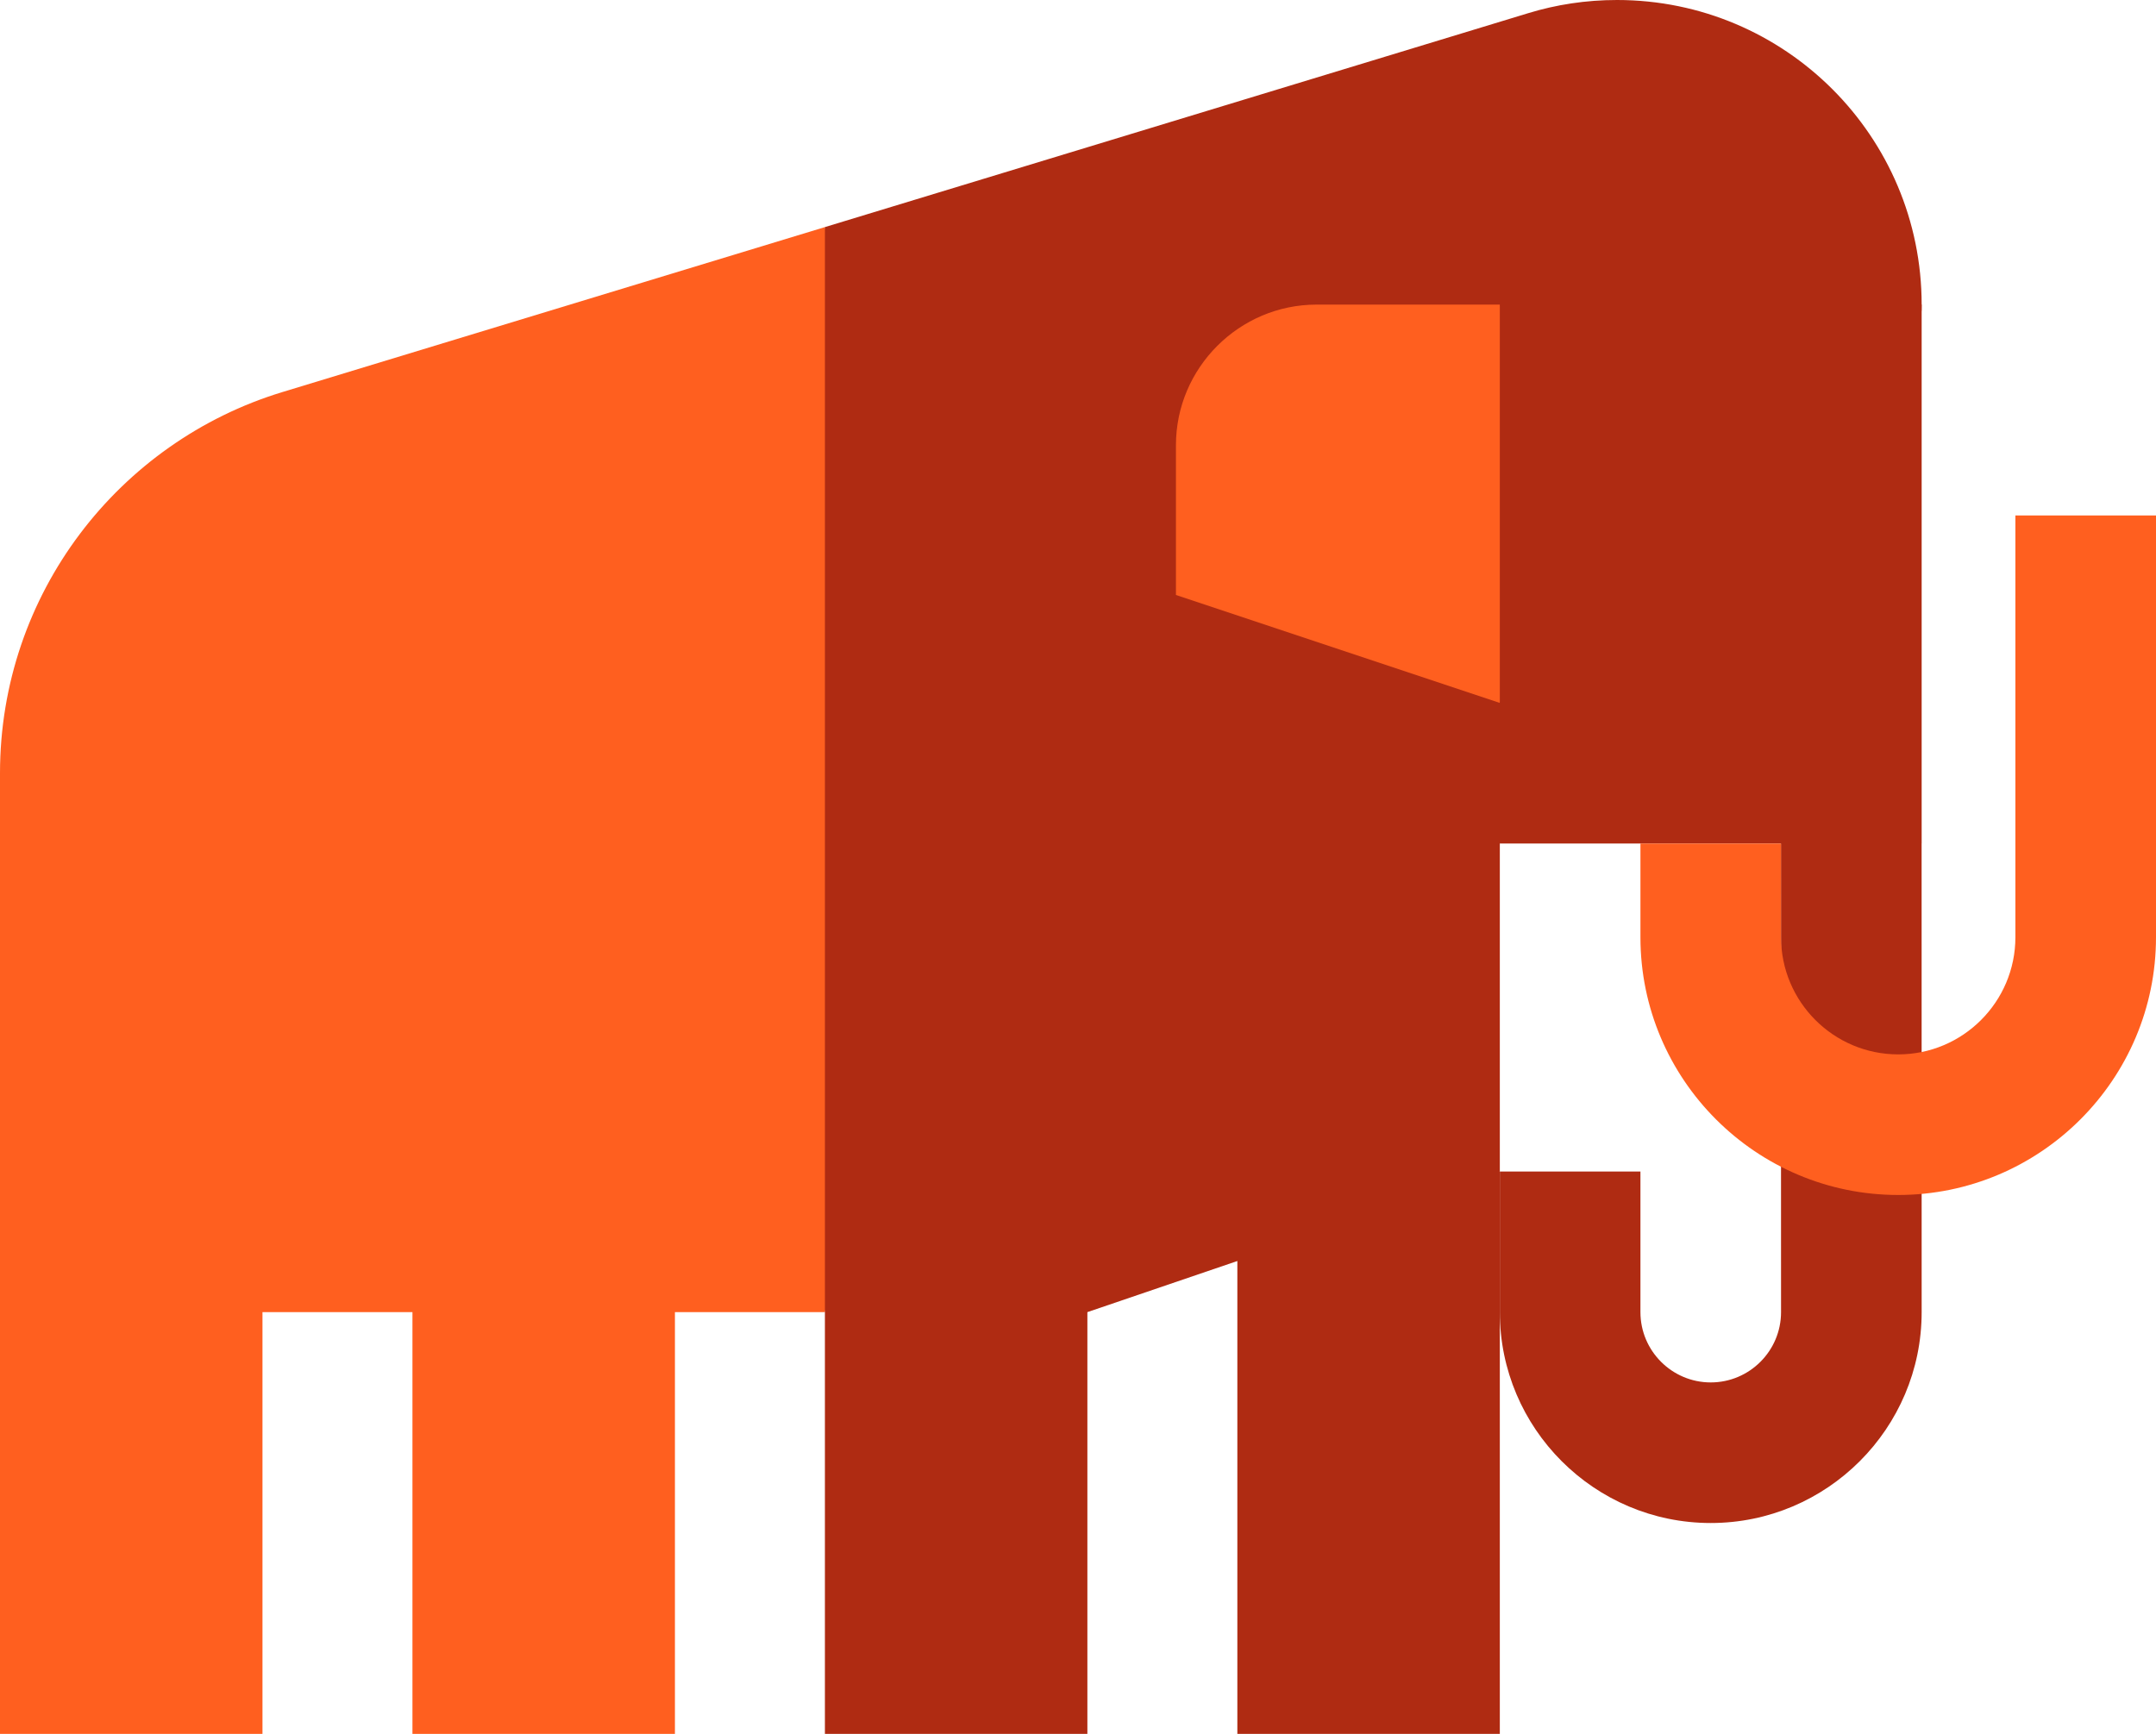
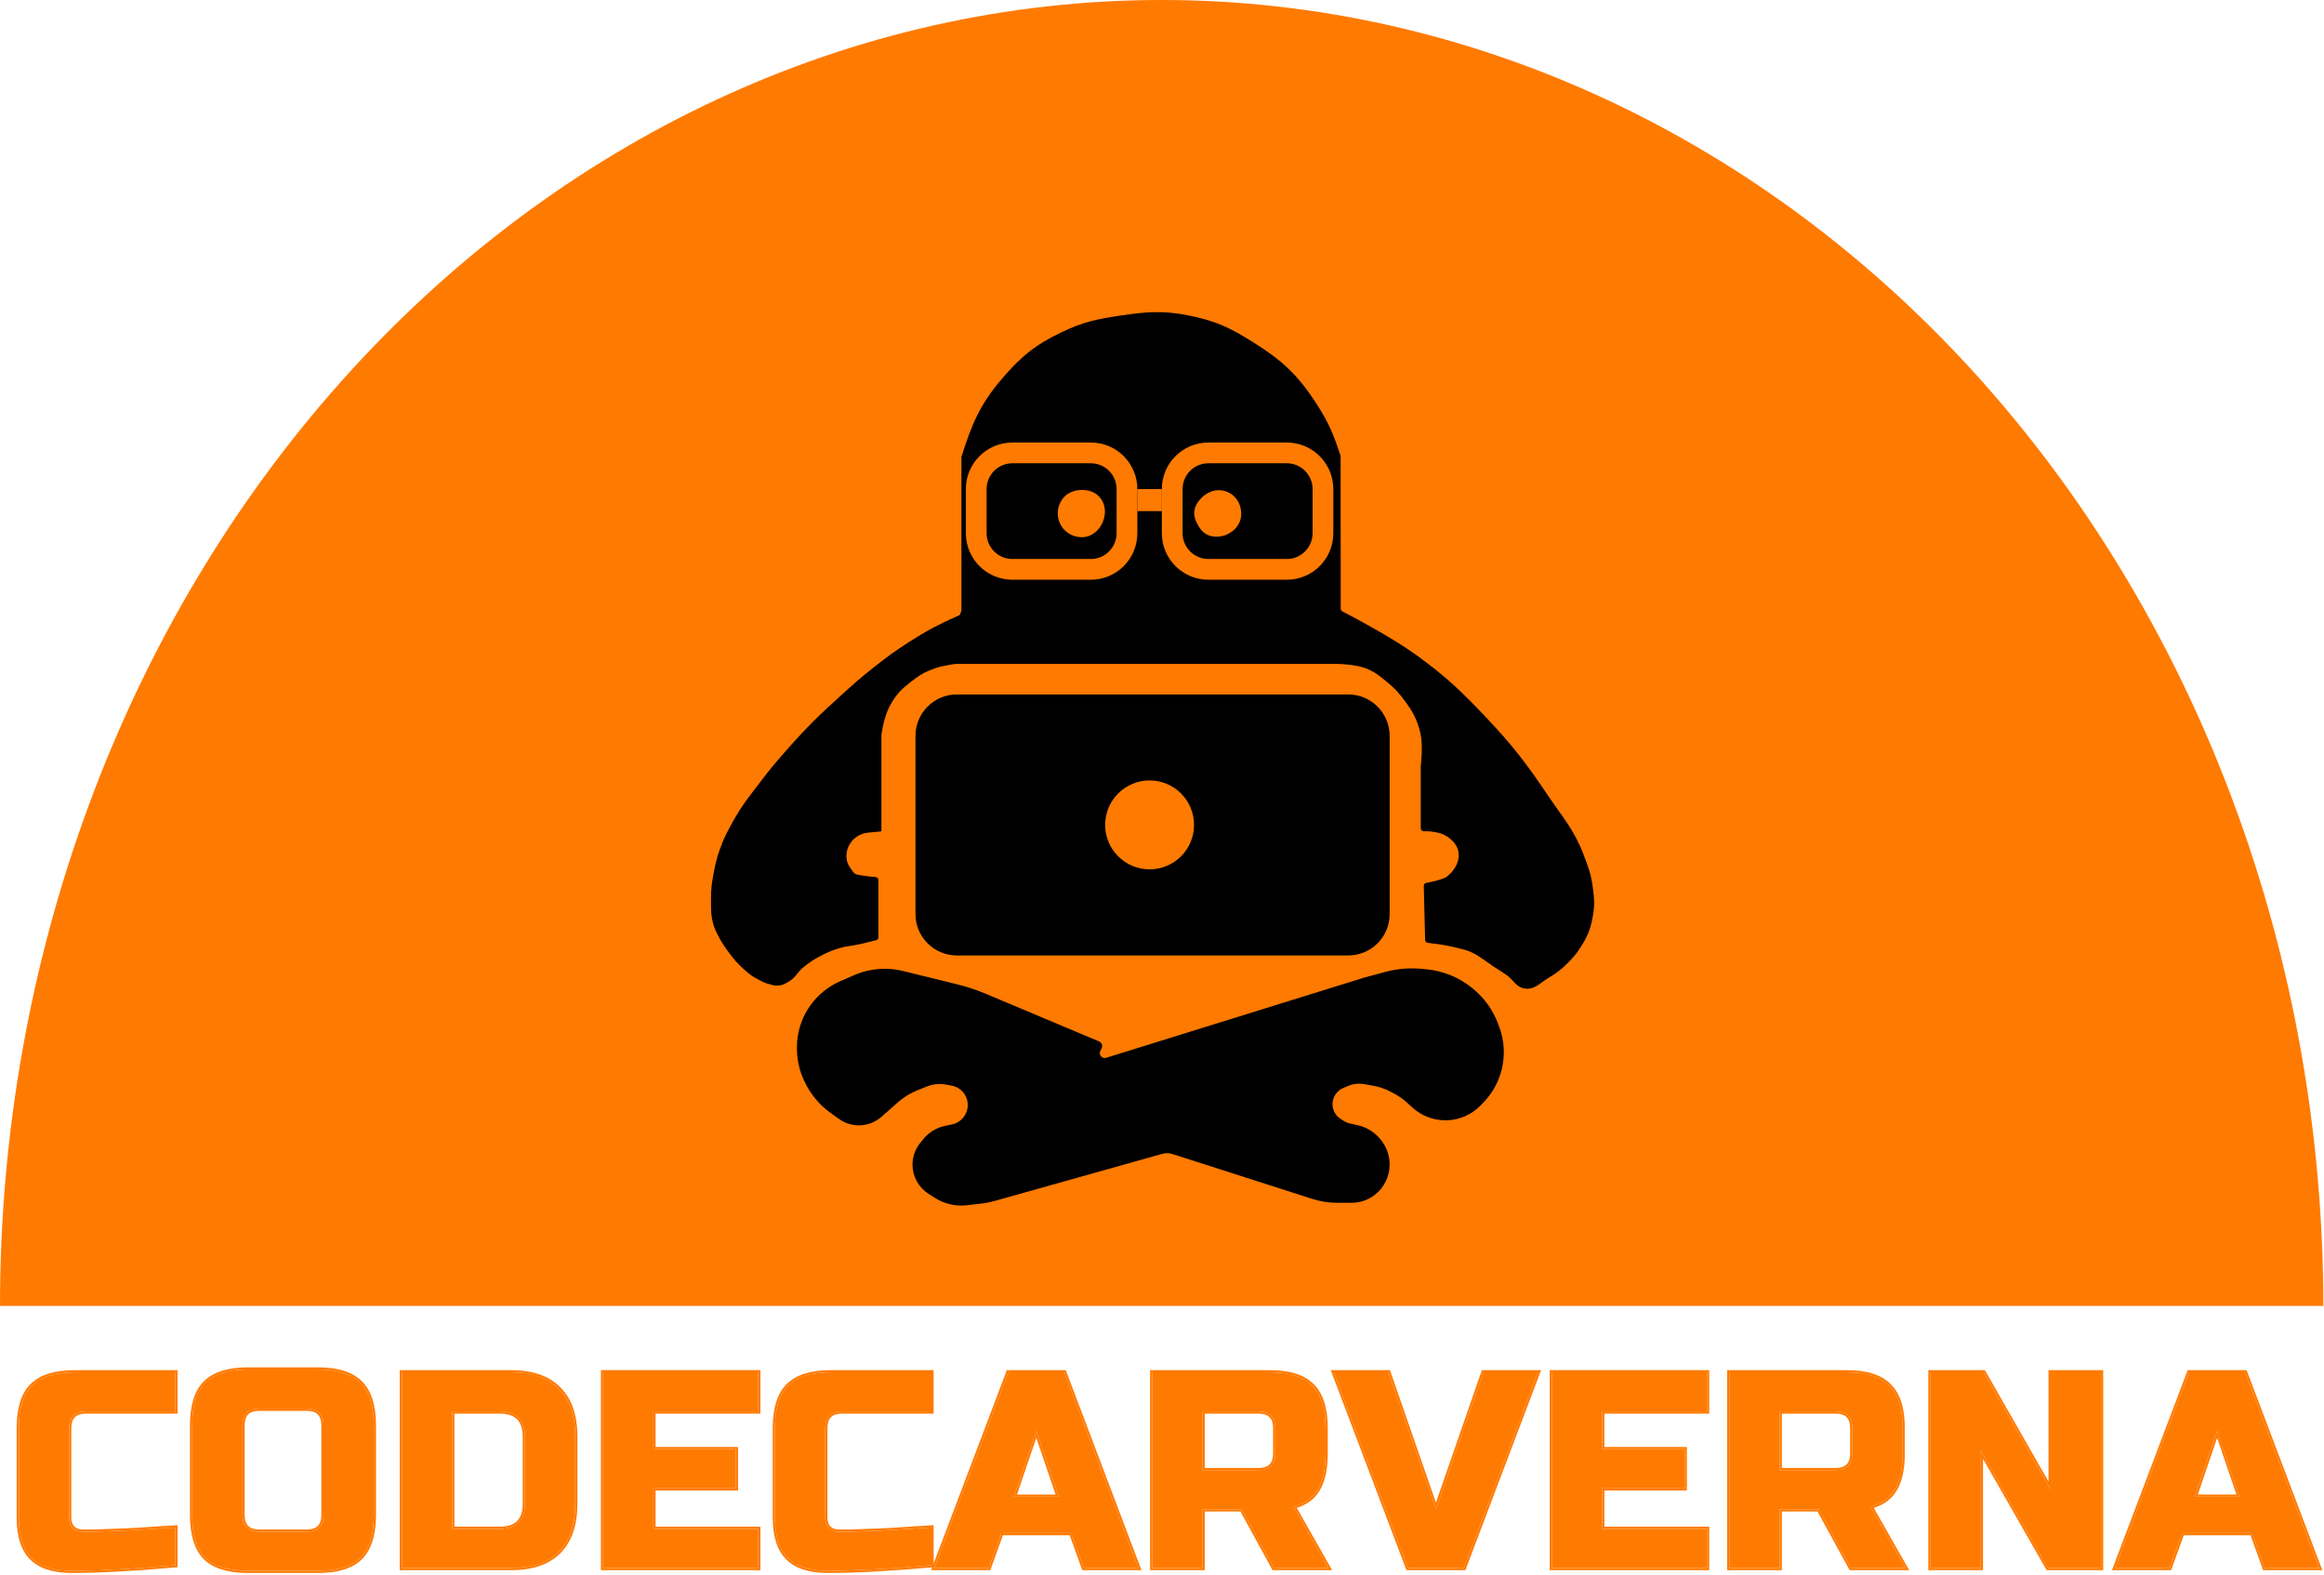
- <svg xmlns="http://www.w3.org/2000/svg" width="460" height="370" viewBox="0 0 460 370" fill="none">
-   <path d="M320 370H264V237.5L320 250V370Z" fill="#AF2B12" />
-   <path d="M144 260H88V370H144V260Z" fill="#FF5F1F" />
-   <path d="M176 48.46L60.23 83.67C25.37 94.28 0 126.67 0 165V252.5C0 268.403 0 280 0 280V370H56V280H176L196 164.23L176 48.46Z" fill="#FF5F1F" />
-   <path d="M409.98 66.33C409.98 65.89 410 65.45 410 65C410 29.1 380.9 0 345 0C338.41 0 332.05 0.98 326.06 2.81L176 48.46V370H232V280L320 250V180L409.98 66.33Z" fill="#AF2B12" />
-   <path d="M280.898 65C264.398 65 250.898 78.5 250.898 95V126.96L320 150L340 107.5L320 65H280.898Z" fill="#FF5F1F" />
-   <path d="M410 65H320V180H379.98L380 280C380 288.27 373.27 295 365 295C356.73 295 350 288.27 350 280V250H320V280C320 304.81 340.19 325 365 325C389.81 325 410 304.81 410 280L409.99 180H410V65Z" fill="#AF2B12" />
-   <path d="M405 255C374.673 255 350 230.327 350 200V180H380V200C380 213.785 391.215 225 405 225C418.785 225 430 213.785 430 200V110H460V200C460 230.327 435.327 255 405 255Z" fill="#FF5F1F" />
+ <svg xmlns="http://www.w3.org/2000/svg" width="1302" height="882" viewBox="0 0 1302 882" fill="none">
+   <path d="M1301.62 731.514C1301.62 537.505 1233.05 351.441 1111 214.256C988.951 77.07 823.415 1.46473e-05 650.81 0C478.204 -1.46473e-05 312.668 77.07 190.618 214.255C68.567 351.441 2.60627e-05 537.504 0 731.514L1301.62 731.514Z" fill="#FF7A00" />
+   <path d="M538.624 341.764V255.923C538.572 256.085 538.624 255.752 538.624 255.923C544.335 237.97 548.763 226.89 561.037 212.507C571.983 199.682 579.85 193.192 595.073 185.943C606.933 180.295 614.455 178.745 627.448 176.811C642.519 174.569 651.529 173.799 666.465 176.811C681.279 179.8 689.364 183.715 702.161 191.754C718.661 202.12 727.306 210.237 737.857 226.62C744.563 237.034 747.245 243.714 751.057 255.422C751.057 255.248 751.111 255.588 751.057 255.422L751.139 341.025C751.139 341.65 751.473 342.179 752.028 342.466C756.794 344.926 779.623 356.868 793.476 366.913C810.019 378.908 818.432 386.951 832.492 401.779C847.577 417.687 855.1 427.6 867.358 445.776C875.814 458.314 881.931 464.837 887.281 478.982C889.787 485.604 891.3 489.4 892.262 496.414C893.188 503.159 893.533 507.159 892.262 513.847C890.959 520.708 889.362 524.553 885.621 530.45C883.397 533.956 881.873 535.774 878.98 538.751C874.958 542.892 872.315 544.925 867.358 547.883C862.496 550.784 859.666 554.595 854.076 553.694C849.275 552.92 848.102 549.006 844.114 546.223C842.079 544.802 838.492 542.495 835.656 540.7C835.276 540.496 834.301 539.9 832.492 538.751C830.033 537.19 832.328 538.592 835.656 540.7C837.227 541.543 828.635 535.707 826.681 534.601C822.221 532.074 819.199 531.705 814.229 530.45C809.612 529.285 802.849 528.447 799.91 528.116C799.078 528.022 798.441 527.331 798.42 526.494L797.664 496.237C797.643 495.392 798.255 494.665 799.088 494.522C801.59 494.093 806.749 493.068 810.069 491.438C810.075 491.435 810.082 491.431 810.088 491.427C815.713 487.336 819.293 480.156 815.99 474.035C815.478 473.085 814.894 472.218 814.229 471.51C810.354 467.383 806.578 466.289 800.947 465.699C799.982 465.598 798.741 465.598 797.739 465.623C796.779 465.647 795.966 464.885 795.966 463.925V429.275C795.966 429.207 795.97 429.145 795.978 429.078C796.104 428.001 797.213 418.051 795.966 411.74C795.311 408.42 794.772 406.566 793.476 403.439C791.752 399.278 790.285 397.141 787.665 393.477C784.062 388.439 781.657 385.789 776.873 381.855L776.652 381.673C772.618 378.355 770.174 376.346 765.251 374.384C759.554 372.114 749.806 371.9 749.487 371.894L749.464 371.894H535.409C535.339 371.894 535.271 371.898 535.201 371.907C534.309 372.026 527.749 372.932 523.681 374.384C518.077 376.386 515.085 378.187 510.399 381.855C505.522 385.674 502.779 388.157 499.607 393.477C497.449 397.097 496.638 399.394 495.457 403.439C494.612 406.332 493.927 410.85 493.813 411.625C493.802 411.703 493.796 411.78 493.796 411.859V465.525C493.796 465.624 493.721 465.706 493.623 465.716L486.232 466.417C482.105 466.809 478.394 469.1 476.195 472.615C473.723 476.567 473.405 481.585 475.915 485.513C477.283 487.654 478.731 489.549 479.684 489.773C483.137 490.585 488.107 491.091 490.595 491.309C491.463 491.385 492.136 492.11 492.136 492.982V525.021C492.136 525.775 491.629 526.433 490.9 526.623C488.925 527.137 484.993 528.148 482.174 528.79C477.339 529.89 474.454 529.795 469.722 531.28C465.701 532.542 463.486 533.461 459.761 535.431C455.627 537.616 453.396 539.085 449.799 542.072C446.624 544.708 445.852 547.398 442.328 549.543C440.219 550.827 438.968 551.735 436.517 552.034C434.241 552.311 432.916 551.812 430.706 551.203C428.44 550.58 427.202 549.928 425.204 548.876L424.895 548.713C420.189 546.238 417.901 544.133 414.103 540.412C411.509 537.87 408.564 533.926 406.737 531.35C405.537 529.658 404.411 527.916 403.397 526.107C402.243 524.046 400.75 521.168 399.991 518.828C398.179 513.243 398.364 509.757 398.33 503.886C398.295 497.692 398.816 494.194 399.991 488.113C400.945 483.172 401.644 480.409 403.311 475.661C405.54 469.315 407.42 465.934 410.653 460.122L410.783 459.888C415.765 450.929 419.527 446.471 425.725 438.305C431.572 430.601 435.08 426.447 441.498 419.212C452.449 406.863 459.146 400.403 471.383 389.327C478.03 383.309 481.779 379.943 488.815 374.384C496.652 368.193 501.134 364.789 509.569 359.442C516.803 354.856 520.965 352.408 528.662 348.65C531.439 347.294 535.518 345.494 537.116 344.795C537.548 344.606 537.879 344.243 538.028 343.796L538.539 342.264C538.595 342.095 538.624 341.943 538.624 341.764Z" fill="black" />
+   <path d="M596.21 278.328C588.24 287.183 594.217 300.908 606.171 300.908C617.018 300.908 623.438 285.634 615.469 277.886C610.82 273.015 600.637 273.458 596.21 278.328Z" fill="#FF7A00" />
+   <path d="M673.246 278.771C667.934 284.084 667.712 289.397 672.361 296.038C678.781 305.336 695.383 299.58 695.383 287.847C695.383 275.672 681.88 270.138 673.246 278.771Z" fill="#FF7A00" />
+   <path d="M512.888 412.183C512.888 399.383 523.264 389.006 536.065 389.006H755.355C768.155 389.006 778.532 399.383 778.532 412.183V512.022C778.532 524.823 768.155 535.199 755.355 535.199H536.065C523.264 535.199 512.888 524.823 512.888 512.022V412.183Z" fill="black" />
+   <path d="M668.954 462.058C668.954 475.812 657.804 486.962 644.049 486.962C630.295 486.962 619.145 475.812 619.145 462.058C619.145 448.304 630.295 437.154 644.049 437.154C657.804 437.154 668.954 448.304 668.954 462.058Z" fill="#FF7A00" />
+   <path d="M557.39 672.668L651.127 646.329C653.008 645.8 655.003 645.837 656.864 646.433L735.26 671.579C739.73 673.013 744.396 673.743 749.09 673.743H757.197C761.881 673.743 766.436 672.201 770.157 669.356C775.435 665.319 778.532 658.955 778.532 652.309C778.532 647.927 777.203 643.585 774.72 639.974L774.504 639.66C771.224 634.889 766.258 631.538 760.606 630.282L756.59 629.389C755.179 629.076 753.834 628.519 752.615 627.743L751.076 626.764C747.62 624.564 745.896 620.447 746.754 616.441C747.421 613.331 749.554 610.738 752.477 609.485L755.236 608.303C757.98 607.127 761.004 606.763 763.948 607.254L768.979 608.092C772.556 608.688 776.01 609.869 779.203 611.589L781.492 612.822C783.937 614.138 786.21 615.75 788.26 617.622L791.241 620.344C799.179 627.591 810.61 629.552 820.51 625.364C824.031 623.874 827.203 621.667 829.823 618.882L831.614 616.98C836.535 611.752 839.969 605.226 841.526 598.217C843.204 590.666 842.697 582.718 840.034 575.455L839.416 573.77C836.514 565.855 831.517 558.877 824.959 553.58L824.682 553.356C817.324 547.413 808.371 543.785 798.952 542.928L796.162 542.675C789.442 542.064 782.668 542.649 776.153 544.403L764.419 547.562L619.717 592.526C618.43 592.926 617.043 592.335 616.44 591.129C616.053 590.355 616.053 589.443 616.44 588.669L617.193 587.163C617.385 586.778 617.485 586.355 617.485 585.926C617.485 584.812 616.818 583.807 615.791 583.376L552.174 556.628C547.021 554.461 541.706 552.703 536.277 551.37L505.97 543.926C500.131 542.492 494.057 542.291 488.136 543.336C484.726 543.937 481.401 544.946 478.232 546.341L470.589 549.704C465.098 552.12 460.215 555.729 456.294 560.269C449.961 567.601 446.477 576.967 446.477 586.656V587.332C446.477 593.4 447.785 599.395 450.313 604.911L450.589 605.511C453.878 612.688 458.988 618.878 465.412 623.466L470.088 626.806C472.039 628.2 474.235 629.214 476.562 629.796C482.672 631.323 489.142 629.742 493.86 625.569L502.9 617.572C506.213 614.641 510.007 612.303 514.114 610.66L519.386 608.551C522.733 607.213 526.391 606.855 529.933 607.519L533.235 608.138C536.149 608.684 538.719 610.383 540.364 612.85C542.828 616.546 542.797 621.407 540.333 625.104C538.716 627.529 536.194 629.252 533.342 629.852L529.347 630.693C524.606 631.692 520.352 634.288 517.297 638.048L515.553 640.195C512.755 643.638 511.227 647.941 511.227 652.378C511.227 658.966 514.584 665.1 520.133 668.651L523.8 670.998C529.091 674.384 535.389 675.84 541.63 675.12L549.617 674.198C552.245 673.895 554.844 673.384 557.39 672.668Z" fill="black" />
+   <path fill-rule="evenodd" clip-rule="evenodd" d="M611.11 259.504H567.19C559.206 259.504 552.734 265.976 552.734 273.96V298.665C552.734 306.648 559.206 313.12 567.19 313.12H611.11C619.093 313.12 625.565 306.648 625.565 298.665V273.96C625.565 265.976 619.093 259.504 611.11 259.504ZM567.19 247.882C552.788 247.882 541.112 259.558 541.112 273.96V298.665C541.112 313.067 552.788 324.742 567.19 324.742H611.11C625.512 324.742 637.187 313.067 637.187 298.665V273.96C637.187 259.558 625.512 247.882 611.11 247.882H567.19Z" fill="#FF7A00" />
+   <path fill-rule="evenodd" clip-rule="evenodd" d="M720.909 259.504H676.989C669.006 259.504 662.534 265.976 662.534 273.96V298.665C662.534 306.648 669.006 313.12 676.989 313.12H720.909C728.893 313.12 735.365 306.648 735.365 298.665V273.96C735.365 265.976 728.893 259.504 720.909 259.504ZM676.989 247.882C662.587 247.882 650.912 259.558 650.912 273.96V298.665C650.912 313.067 662.587 324.742 676.989 324.742H720.909C735.311 324.742 746.986 313.067 746.986 298.665V273.96C746.986 259.558 735.311 247.882 720.909 247.882H676.989Z" fill="#FF7A00" />
+   <path fill-rule="evenodd" clip-rule="evenodd" d="M650.912 286.312H637.187V273.96H650.912V286.312Z" fill="#FF7A00" />
+   <path d="M1215.51 878.316H1184.98L1226.47 768.699H1257.79L1299.29 878.316H1268.75L1261.71 858.742H1222.56L1215.51 878.316ZM1229.61 838.384H1254.66L1242.13 801.584L1229.61 838.384Z" fill="#FF7A00" />
+   <path d="M1177.07 878.316H1147.32L1109.74 812.546V878.316H1081.55V768.699H1111.3L1148.89 834.469V768.699H1177.07V878.316Z" fill="#FF7A00" />
+   <path d="M968.845 768.699H1034.61C1045.58 768.699 1053.51 771.205 1058.42 776.216C1063.43 781.123 1065.93 789.057 1065.93 800.018V814.112C1065.93 822.777 1064.47 829.511 1061.55 834.313C1058.73 839.115 1054.19 842.299 1047.93 843.865L1067.5 878.316H1036.96L1018.96 845.431H997.032V878.316H968.845V768.699ZM1037.75 800.018C1037.75 793.755 1034.61 790.623 1028.35 790.623H997.032V823.508H1028.35C1034.61 823.508 1037.75 820.376 1037.75 814.112V800.018Z" fill="#FF7A00" />
+   <path d="M956.354 878.316H869.444V768.699H956.354V790.623H897.631V811.763H943.826V833.686H897.631V856.393H956.354V878.316Z" fill="#FF7A00" />
+   <path d="M804.463 845.431L831.084 768.699H861.62L820.123 878.316H788.804L747.306 768.699H777.842L804.463 845.431Z" fill="#FF7A00" />
+   <path d="M645.562 768.699H711.332C722.293 768.699 730.228 771.205 735.134 776.216C740.145 781.123 742.651 789.057 742.651 800.018V814.112C742.651 822.777 741.189 829.511 738.266 834.313C735.447 839.115 730.906 842.299 724.642 843.865L744.217 878.316H713.681L695.672 845.431H673.749V878.316H645.562V768.699ZM714.464 800.018C714.464 793.755 711.332 790.623 705.068 790.623H673.749V823.508H705.068C711.332 823.508 714.464 820.376 714.464 814.112V800.018Z" fill="#FF7A00" />
+   <path d="M553.96 878.316H523.424L564.922 768.699H596.241L637.738 878.316H607.202L600.156 858.742H561.007L553.96 878.316ZM568.054 838.384H593.109L580.581 801.584L568.054 838.384Z" fill="#FF7A00" />
+   <path d="M521.84 876.75C498.559 878.838 479.246 879.882 463.9 879.882C453.669 879.882 446.152 877.481 441.35 872.678C436.548 867.876 434.147 860.36 434.147 850.129V800.018C434.147 789.057 436.6 781.123 441.507 776.216C446.518 771.205 454.504 768.699 465.466 768.699H521.84V790.623H471.729C465.466 790.623 462.334 793.755 462.334 800.018V850.129C462.334 852.53 463.012 854.461 464.369 855.923C465.831 857.28 467.658 857.959 469.85 857.959C472.043 857.959 474.444 857.959 477.054 857.959C479.664 857.854 482.378 857.75 485.197 857.645C488.015 857.541 490.834 857.437 493.653 857.332C496.576 857.228 500.282 857.019 504.771 856.706C509.364 856.393 515.054 856.027 521.84 855.61V876.75Z" fill="#FF7A00" />
+   <path d="M424.788 878.316H337.878V768.699H424.788V790.623H366.065V811.763H412.26V833.686H366.065V856.393H424.788V878.316Z" fill="#FF7A00" />
+   <path d="M286.244 768.699C298.041 768.699 306.967 771.779 313.022 777.939C319.181 783.994 322.261 792.919 322.261 804.716V842.299C322.261 854.096 319.181 863.074 313.022 869.233C306.967 875.288 298.041 878.316 286.244 878.316H225.172V768.699H286.244ZM294.074 804.716C294.074 795.321 289.376 790.623 279.98 790.623H253.359V856.393H279.98C289.376 856.393 294.074 851.695 294.074 842.299V804.716Z" fill="#FF7A00" />
+   <path d="M181.252 798.452C181.252 792.189 178.12 789.057 171.856 789.057H145.235C138.971 789.057 135.84 792.189 135.84 798.452V848.563C135.84 854.827 138.971 857.958 145.235 857.958H171.856C178.12 857.958 181.252 854.827 181.252 848.563V798.452ZM209.439 848.563C209.439 859.524 206.934 867.511 201.923 872.522C197.016 877.428 189.082 879.882 178.12 879.882H138.971C128.01 879.882 120.023 877.428 115.012 872.522C110.106 867.511 107.652 859.524 107.652 848.563V798.452C107.652 787.491 110.106 779.557 115.012 774.65C120.023 769.639 128.01 767.133 138.971 767.133H178.12C189.082 767.133 197.016 769.639 201.923 774.65C206.934 779.557 209.439 787.491 209.439 798.452V848.563Z" fill="#FF7A00" />
+   <path d="M98.238 876.75C74.958 878.838 55.645 879.882 40.298 879.882C30.067 879.882 22.551 877.481 17.749 872.678C12.946 867.876 10.545 860.36 10.545 850.129V800.018C10.545 789.057 12.999 781.123 17.905 776.216C22.916 771.205 30.903 768.699 41.864 768.699H98.238V790.623H48.128C41.864 790.623 38.732 793.755 38.732 800.018V850.129C38.732 852.53 39.411 854.461 40.768 855.923C42.23 857.28 44.057 857.959 46.249 857.959C48.441 857.959 50.842 857.959 53.452 857.959C56.062 857.854 58.776 857.75 61.595 857.645C64.414 857.541 67.233 857.437 70.051 857.332C72.974 857.228 76.68 857.019 81.17 856.706C85.763 856.393 91.453 856.027 98.238 855.61V876.75Z" fill="#FF7A00" />
+   <path fill-rule="evenodd" clip-rule="evenodd" d="M1215.51 878.316L1222.56 858.742H1261.71L1268.75 878.316H1299.29L1257.79 768.699H1226.47L1184.98 878.316H1215.51ZM1260.85 859.965L1267.89 879.54H1301.06L1258.64 767.476H1225.63L1183.2 879.54H1216.37L1223.42 859.965H1260.85ZM1229.61 838.384L1242.13 801.584L1254.66 838.384H1229.61ZM1231.32 837.161H1252.95L1242.13 805.382L1231.32 837.161Z" fill="#FF7A00" />
+   <path fill-rule="evenodd" clip-rule="evenodd" d="M1147.32 878.316H1177.07V768.699H1148.89V834.469L1111.3 768.699H1081.55V878.316H1109.74V812.546L1147.32 878.316ZM1110.96 817.154L1146.61 879.54H1178.3V767.476H1147.66V829.861L1112.01 767.476H1080.33V879.54H1110.96V817.154Z" fill="#FF7A00" />
+   <path fill-rule="evenodd" clip-rule="evenodd" d="M1034.61 768.699H968.845V878.316H997.032V845.431H1018.96L1036.96 878.316H1067.5L1047.93 843.865C1048.34 843.762 1048.75 843.651 1049.14 843.533C1054.78 841.871 1058.92 838.798 1061.55 834.313C1064.47 829.511 1065.93 822.777 1065.93 814.112V800.018C1065.93 789.057 1063.43 781.123 1058.42 776.216C1053.51 771.205 1045.58 768.699 1034.61 768.699ZM1059.28 775.35C1054.04 770.007 1045.72 767.476 1034.61 767.476H967.621V879.54H998.256V846.655H1018.23L1036.24 879.54H1069.6L1049.76 844.625C1055.51 842.87 1059.83 839.656 1062.6 834.943C1065.68 829.872 1067.16 822.886 1067.16 814.112V800.018C1067.16 788.914 1064.63 780.589 1059.28 775.35ZM1028.35 790.623C1034.61 790.623 1037.75 793.755 1037.75 800.018V814.112C1037.75 820.376 1034.61 823.508 1028.35 823.508H997.032V790.623H1028.35ZM998.256 791.846V822.284H1028.35C1031.29 822.284 1033.28 821.549 1034.53 820.293C1035.79 819.038 1036.52 817.055 1036.52 814.112V800.018C1036.52 797.075 1035.79 795.092 1034.53 793.837C1033.28 792.581 1031.29 791.846 1028.35 791.846H998.256Z" fill="#FF7A00" />
+   <path fill-rule="evenodd" clip-rule="evenodd" d="M956.354 878.316V856.393H897.631V833.686H943.826V811.763H897.631V790.623H956.354V768.699H869.444V878.316H956.354ZM898.854 791.846H957.578V767.476H868.22V879.54H957.578V855.169H898.854V834.91H945.05V810.539H898.854V791.846Z" fill="#FF7A00" />
+   <path fill-rule="evenodd" clip-rule="evenodd" d="M804.463 845.431L777.842 768.699H747.306L788.804 878.316H820.123L861.62 768.699H831.084L804.463 845.431ZM804.463 841.698L830.213 767.476H863.392L820.968 879.54H787.958L745.534 767.476H778.713L804.463 841.698Z" fill="#FF7A00" />
+   <path fill-rule="evenodd" clip-rule="evenodd" d="M711.332 768.699H645.562V878.316H673.749V845.431H695.672L713.681 878.316H744.217L724.642 843.865C725.056 843.762 725.463 843.651 725.861 843.533C731.499 841.871 735.634 838.798 738.266 834.313C741.189 829.511 742.651 822.777 742.651 814.112V800.018C742.651 789.057 740.145 781.123 735.134 776.216C730.228 771.205 722.293 768.699 711.332 768.699ZM739.317 834.94C736.547 839.654 732.231 842.87 726.482 844.625L746.319 879.54H712.956L694.947 846.655H674.973V879.54H644.338V767.476H711.332C722.435 767.476 730.76 770.007 735.999 775.35C741.343 780.589 743.875 788.914 743.875 800.018V814.112C743.875 822.884 742.4 829.87 739.317 834.94ZM705.068 790.623C711.332 790.623 714.464 793.755 714.464 800.018V814.112C714.464 820.376 711.332 823.508 705.068 823.508H673.749V790.623H705.068ZM674.973 791.846H705.068C708.011 791.846 709.994 792.581 711.25 793.837C712.505 795.092 713.24 797.075 713.24 800.018V814.112C713.24 817.055 712.505 819.038 711.25 820.293C709.994 821.549 708.011 822.284 705.068 822.284H674.973V791.846Z" fill="#FF7A00" />
+   <path fill-rule="evenodd" clip-rule="evenodd" d="M553.96 878.316L561.007 858.742H600.156L607.202 878.316H637.738L596.241 768.699H564.922L523.424 878.316H553.96ZM599.296 859.965L606.342 879.54H639.51L597.086 767.476H564.077L521.652 879.54H554.82L561.867 859.965H599.296ZM568.054 838.384L580.581 801.584L593.109 838.384H568.054ZM569.763 837.161H591.4L580.581 805.381L569.763 837.161Z" fill="#FF7A00" />
+   <path fill-rule="evenodd" clip-rule="evenodd" d="M463.9 879.882C479.246 879.882 498.559 878.838 521.84 876.75V855.61C521.428 855.635 521.02 855.66 520.616 855.685C514.367 856.071 509.086 856.412 504.771 856.706C500.282 857.019 496.576 857.228 493.653 857.332L485.197 857.645C482.378 857.75 479.664 857.854 477.054 857.959H469.85C467.658 857.959 465.831 857.28 464.369 855.923C463.012 854.461 462.334 852.53 462.334 850.129V800.018C462.334 793.755 465.466 790.623 471.729 790.623H521.84V768.699H465.466C454.504 768.699 446.518 771.205 441.507 776.216C436.6 781.123 434.147 789.057 434.147 800.018V850.129C434.147 860.36 436.548 867.876 441.35 872.678C446.152 877.481 453.669 879.882 463.9 879.882ZM465.236 855.057C464.149 853.869 463.557 852.268 463.557 850.129V800.018C463.557 797.075 464.292 795.092 465.548 793.837C466.803 792.581 468.786 791.846 471.729 791.846H523.063V767.476H465.466C454.353 767.476 445.981 770.011 440.641 775.351C435.402 780.59 432.923 788.914 432.923 800.018V850.129C432.923 860.522 435.359 868.418 440.485 873.544C445.61 878.669 453.506 881.105 463.9 881.105C479.296 881.105 498.649 880.058 521.949 877.969L523.063 877.869V854.308L521.765 854.388C514.977 854.806 509.285 855.171 504.688 855.485L504.686 855.485C500.204 855.798 496.513 856.006 493.609 856.109L485.151 856.422C482.34 856.527 479.633 856.631 477.029 856.735H469.85C467.951 856.735 466.442 856.162 465.236 855.057Z" fill="#FF7A00" />
+   <path fill-rule="evenodd" clip-rule="evenodd" d="M424.788 878.316V856.393H366.065V833.686H412.26V811.763H366.065V790.623H424.788V768.699H337.878V878.316H424.788ZM367.288 791.846H426.011V767.476H336.654V879.54H426.011V855.169H367.288V834.91H413.484V810.539H367.288V791.846Z" fill="#FF7A00" />
+   <path fill-rule="evenodd" clip-rule="evenodd" d="M313.022 777.939C306.967 771.779 298.041 768.699 286.244 768.699H225.172V878.316H286.244C298.041 878.316 306.967 875.288 313.022 869.233C319.181 863.074 322.261 854.096 322.261 842.299V804.716C322.261 792.919 319.181 783.994 313.022 777.939ZM313.887 777.074C307.529 770.61 298.241 767.476 286.244 767.476H223.948V879.54H286.244C298.24 879.54 307.527 876.459 313.887 870.099C320.348 863.638 323.485 854.302 323.485 842.299V804.716C323.485 792.719 320.351 783.433 313.887 777.074ZM279.98 790.623C289.376 790.623 294.074 795.321 294.074 804.716V842.299C294.074 851.695 289.376 856.393 279.98 856.393H253.359V790.623H279.98ZM254.583 791.846H279.98C284.49 791.846 287.647 792.973 289.685 795.011C291.724 797.05 292.85 800.207 292.85 804.716V842.299C292.85 846.808 291.724 849.965 289.685 852.004C287.647 854.042 284.49 855.169 279.98 855.169H254.583V791.846Z" fill="#FF7A00" />
+   <path fill-rule="evenodd" clip-rule="evenodd" d="M114.147 873.387L114.138 873.378C108.91 868.038 106.429 859.67 106.429 848.563V798.452C106.429 787.348 108.908 779.024 114.147 773.785C119.486 768.445 127.858 765.91 138.971 765.91H178.12C189.224 765.91 197.549 768.441 202.788 773.785C208.131 779.024 210.663 787.349 210.663 798.452V848.563C210.663 859.676 208.127 868.048 202.788 873.387C197.549 878.626 189.224 881.105 178.12 881.105H138.971C127.864 881.105 119.496 878.625 114.156 873.396L114.147 873.387ZM201.923 774.65C197.016 769.639 189.082 767.133 178.12 767.133H138.971C128.01 767.133 120.023 769.639 115.012 774.65C110.106 779.557 107.652 787.491 107.652 798.452V848.563C107.652 859.524 110.106 867.511 115.012 872.522C120.023 877.428 128.01 879.882 138.971 879.882H178.12C189.082 879.882 197.016 877.428 201.923 872.522C206.934 867.511 209.439 859.524 209.439 848.563V798.452C209.439 787.491 206.934 779.557 201.923 774.65ZM178.038 792.271C176.782 791.015 174.8 790.28 171.856 790.28H145.235C142.292 790.28 140.309 791.015 139.054 792.271C137.798 793.526 137.063 795.509 137.063 798.452V848.563C137.063 851.506 137.798 853.489 139.054 854.744C140.309 856 142.292 856.735 145.235 856.735H171.856C174.8 856.735 176.782 856 178.038 854.744C179.293 853.489 180.028 851.506 180.028 848.563V798.452C180.028 795.509 179.293 793.526 178.038 792.271ZM171.856 789.057C178.12 789.057 181.252 792.189 181.252 798.452V848.563C181.252 854.827 178.12 857.958 171.856 857.958H145.235C138.971 857.958 135.84 854.827 135.84 848.563V798.452C135.84 792.189 138.971 789.057 145.235 789.057H171.856Z" fill="#FF7A00" />
+   <path fill-rule="evenodd" clip-rule="evenodd" d="M40.298 879.882C55.645 879.882 74.958 878.838 98.238 876.75V855.61C97.826 855.635 97.419 855.66 97.015 855.685C90.766 856.071 85.484 856.412 81.17 856.706C76.68 857.019 72.974 857.228 70.051 857.332L61.595 857.645C58.776 857.75 56.062 857.854 53.452 857.959H46.249C44.057 857.959 42.23 857.28 40.768 855.923C39.411 854.461 38.732 852.53 38.732 850.129V800.018C38.732 793.755 41.864 790.623 48.128 790.623H98.238V768.699H41.864C30.903 768.699 22.916 771.205 17.905 776.216C12.999 781.123 10.545 789.057 10.545 800.018V850.129C10.545 860.36 12.946 867.876 17.749 872.678C22.551 877.481 30.067 879.882 40.298 879.882ZM41.634 855.057C40.548 853.869 39.956 852.268 39.956 850.129V800.018C39.956 797.075 40.691 795.092 41.947 793.837C43.202 792.581 45.185 791.846 48.128 791.846H99.462V767.476H41.864C30.751 767.476 22.379 770.011 17.04 775.351C11.801 780.59 9.322 788.914 9.322 800.018V850.129C9.322 860.522 11.758 868.418 16.883 873.544C22.009 878.669 29.905 881.105 40.298 881.105C55.695 881.105 75.048 880.058 98.348 877.969L99.462 877.869V854.308L98.163 854.388C91.376 854.806 85.683 855.171 81.086 855.485L81.084 855.485C76.603 855.798 72.912 856.006 70.008 856.109L61.55 856.422C58.739 856.527 56.032 856.631 53.428 856.735H46.249C44.35 856.735 42.841 856.162 41.634 855.057Z" fill="#FF7A00" />
</svg>
